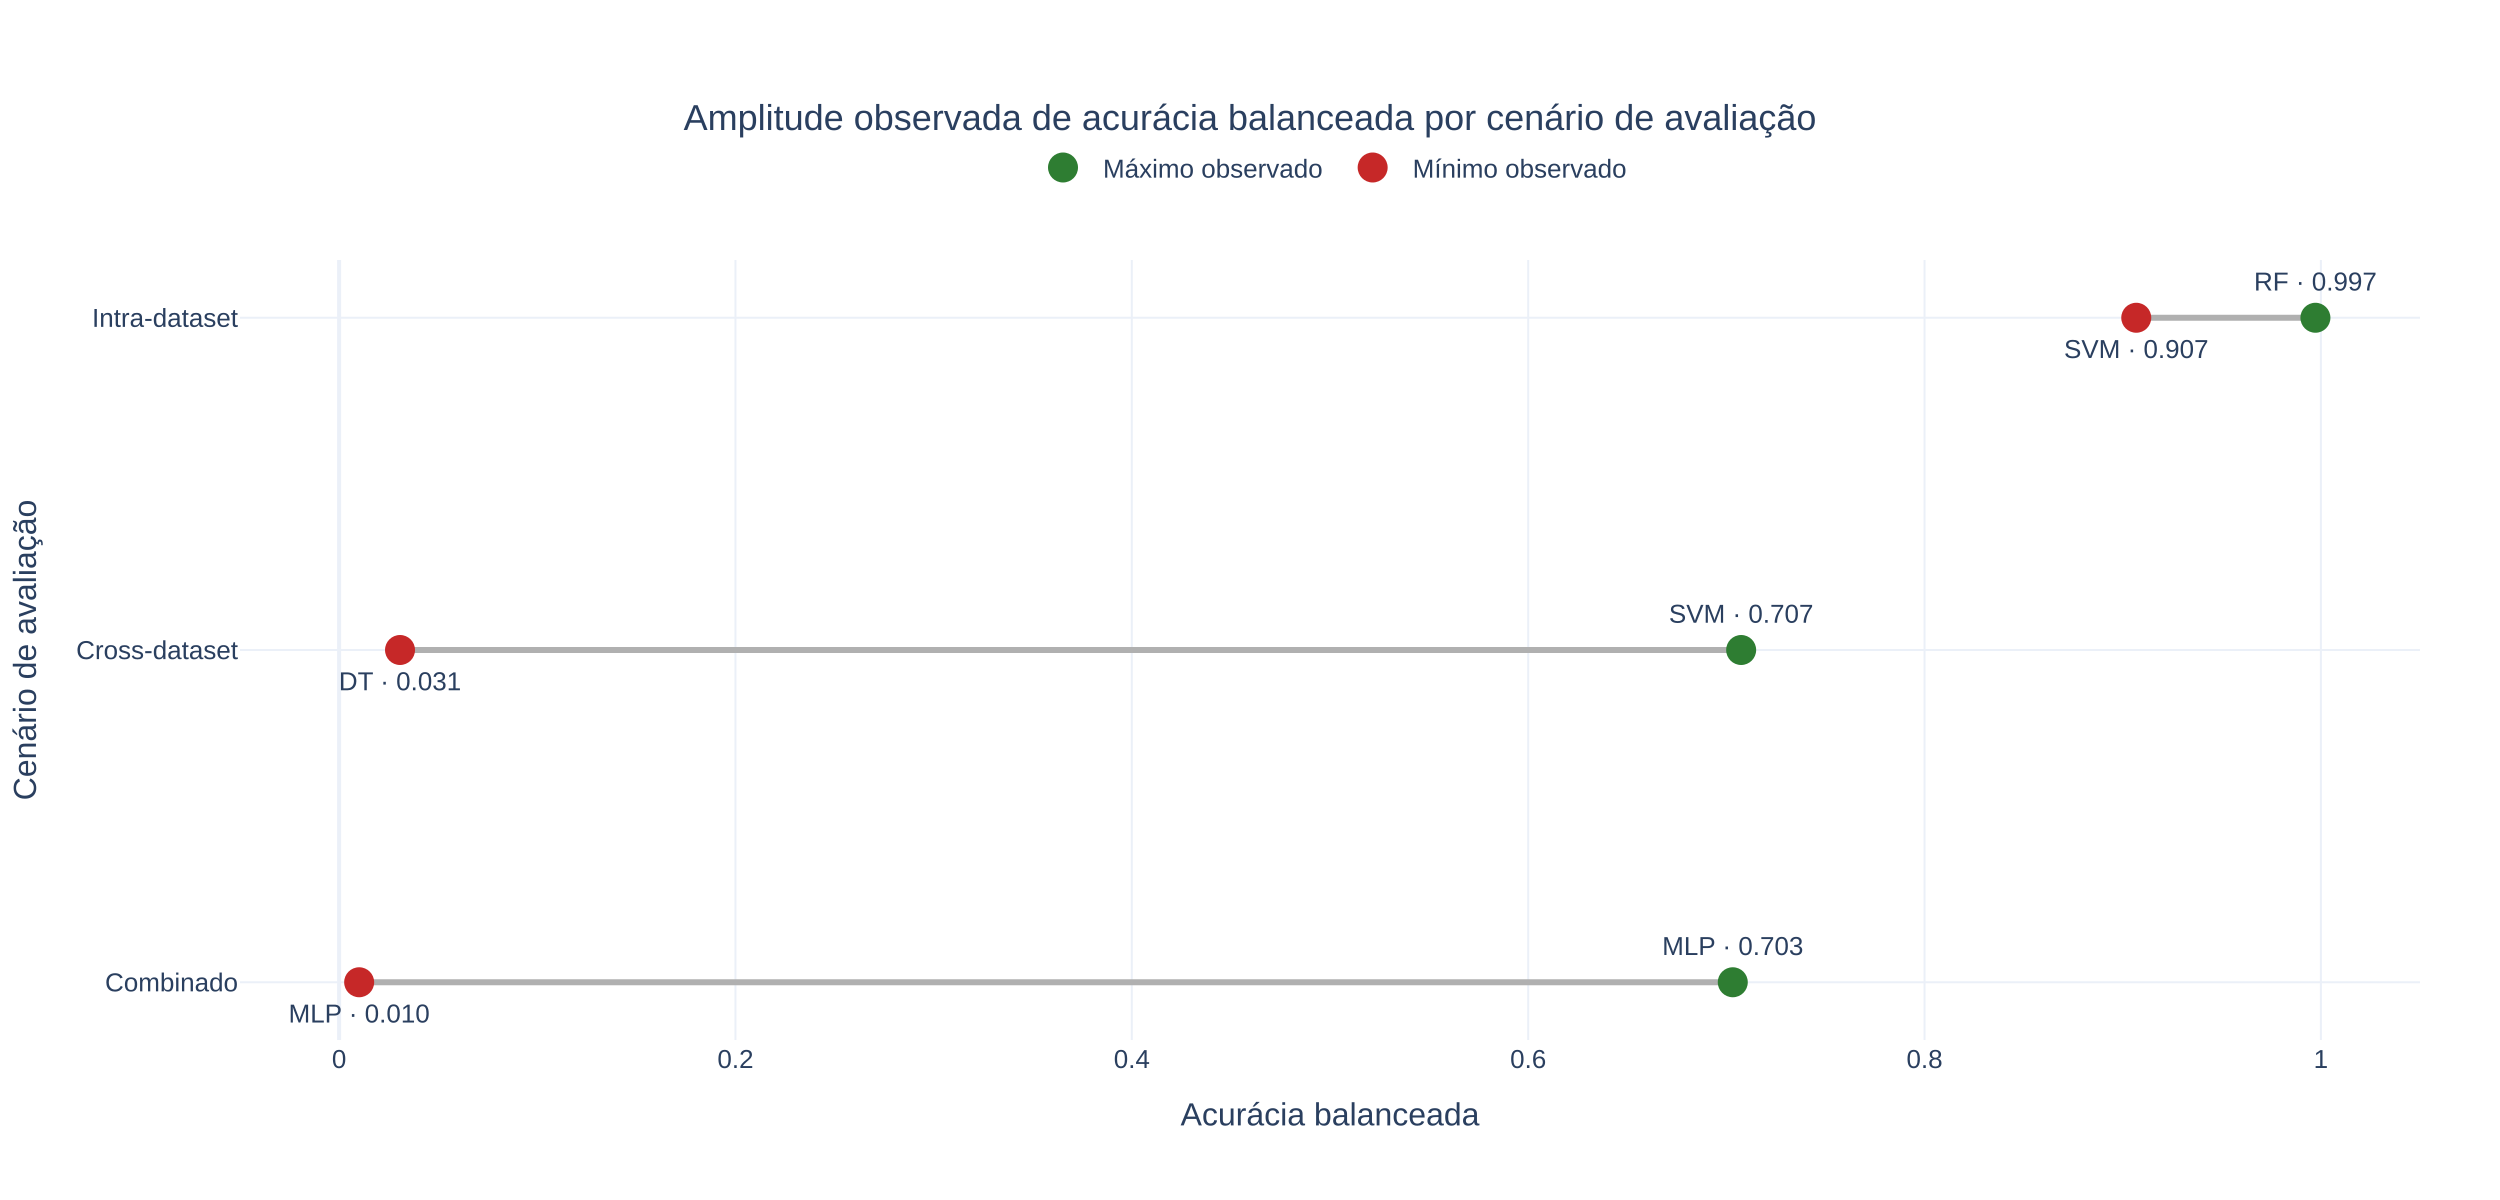
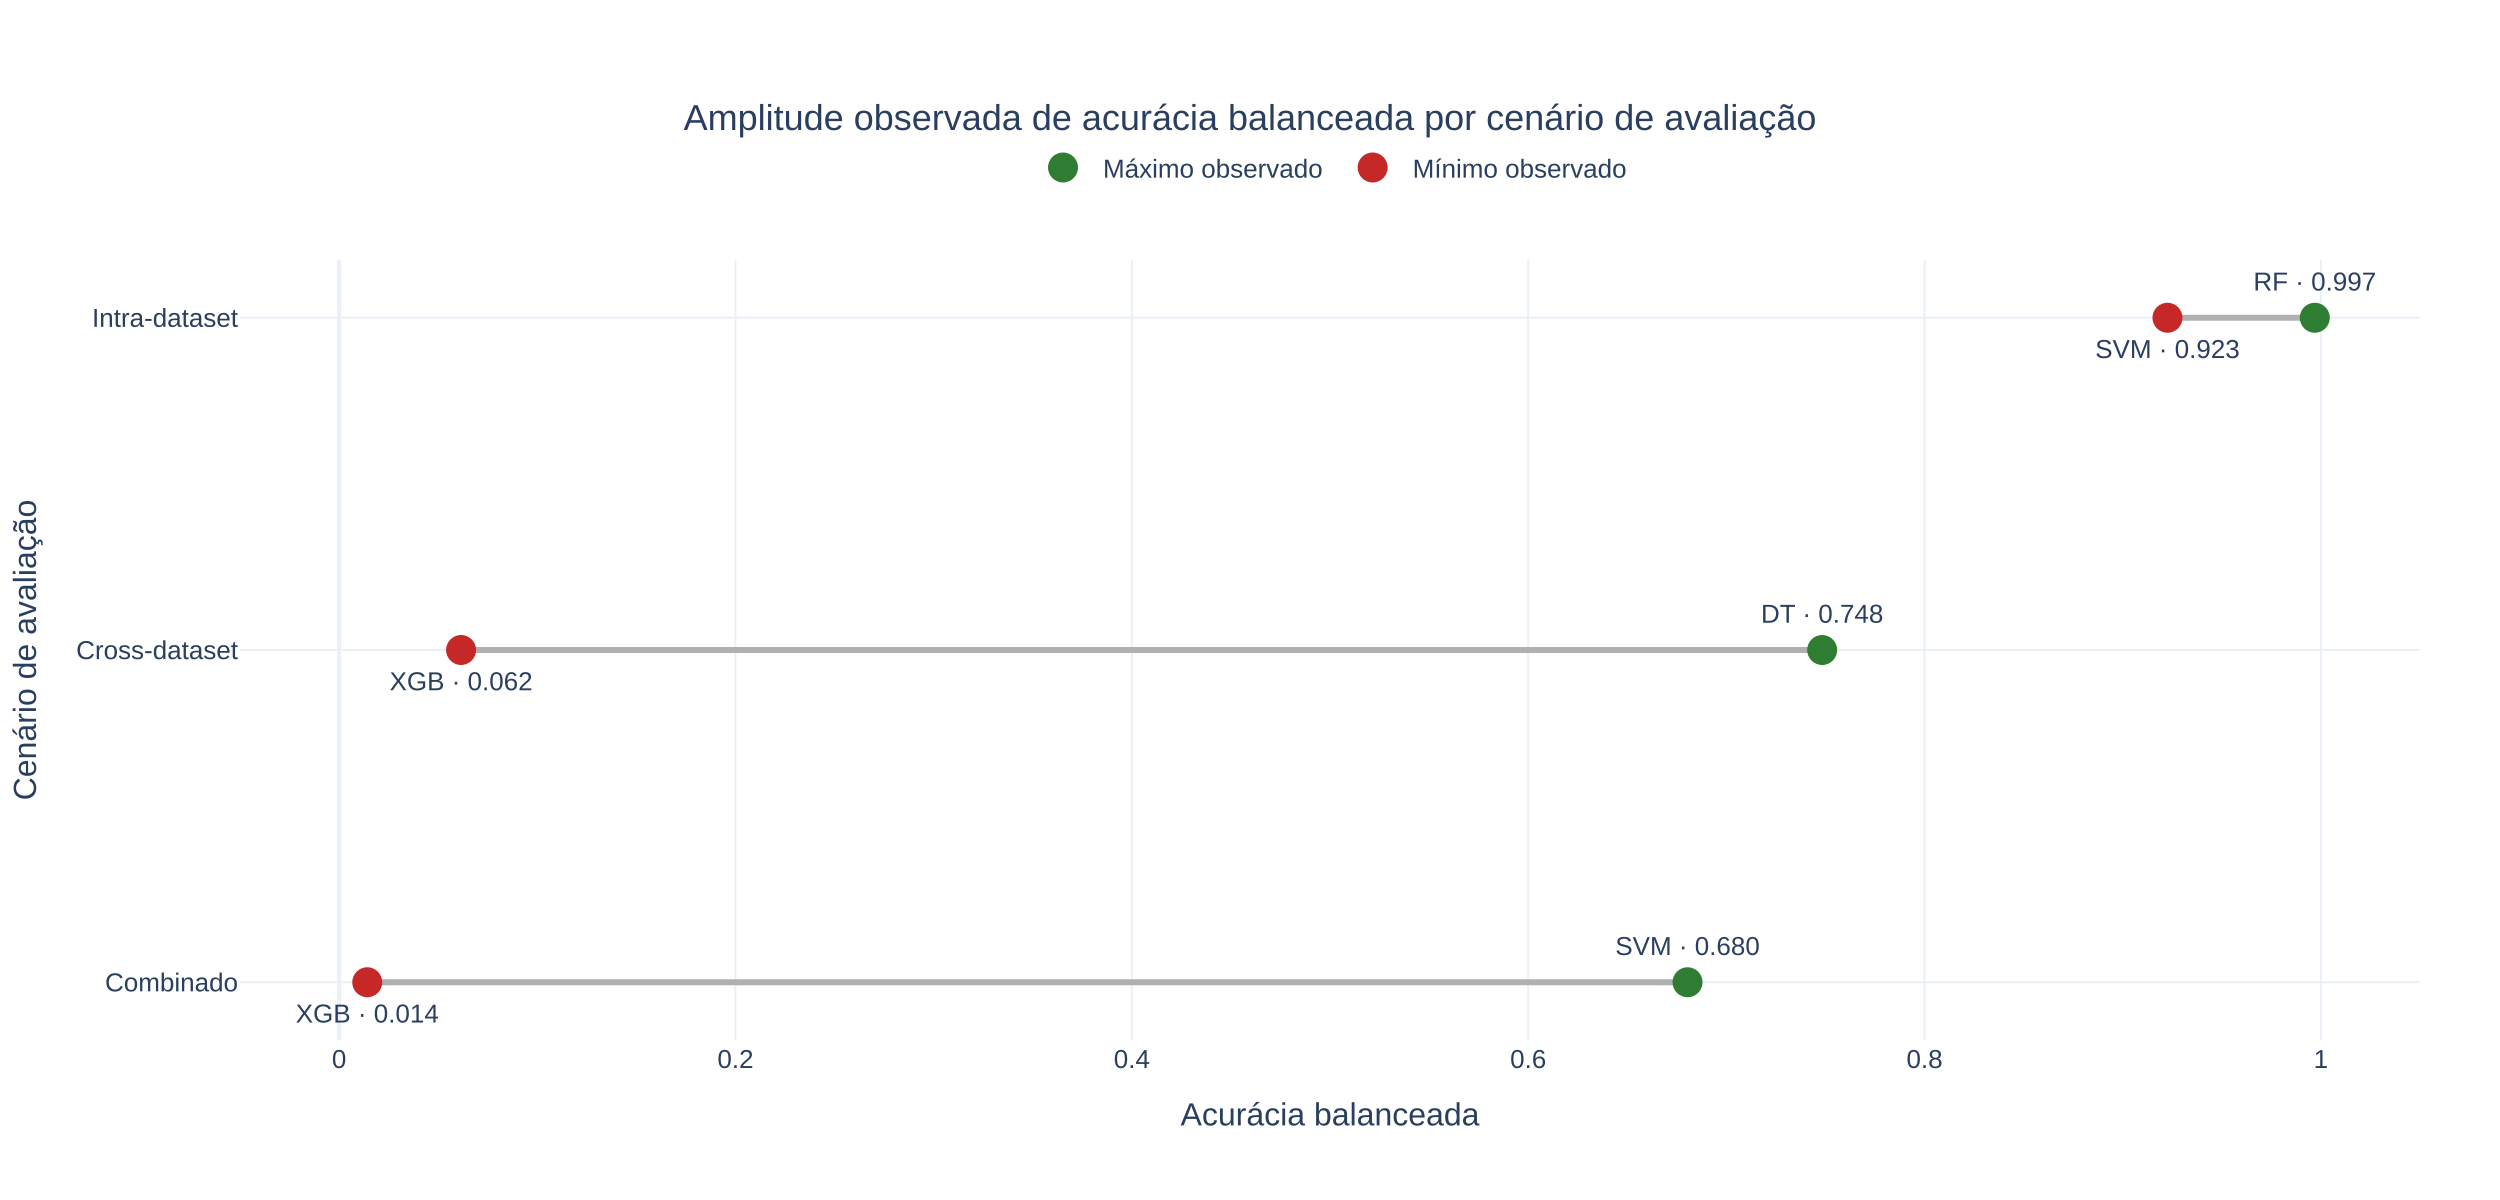
<svg xmlns="http://www.w3.org/2000/svg" class="main-svg" width="1250" height="600" style="" viewBox="0 0 1250 600">
  <rect x="0" y="0" width="1250" height="600" style="fill: rgb(255, 255, 255); fill-opacity: 1;" />
-   <defs id="defs-e9369f">
+   <defs id="defs-5a73d5">
    <g class="clips">
-       <clipPath id="clipe9369fxyplot" class="plotclip">
+       <clipPath id="clip5a73d5xyplot" class="plotclip">
        <rect width="1090" height="390" />
      </clipPath>
-       <clipPath class="axesclip" id="clipe9369fx">
+       <clipPath class="axesclip" id="clip5a73d5x">
        <rect x="120" y="0" width="1090" height="600" />
      </clipPath>
-       <clipPath class="axesclip" id="clipe9369fy">
+       <clipPath class="axesclip" id="clip5a73d5y">
        <rect x="0" y="130" width="1250" height="390" />
      </clipPath>
-       <clipPath class="axesclip" id="clipe9369fxy">
+       <clipPath class="axesclip" id="clip5a73d5xy">
        <rect x="120" y="130" width="1090" height="390" />
      </clipPath>
    </g>
    <g class="gradients" />
    <g class="patterns" />
  </defs>
  <g class="bglayer" />
  <g class="layer-below">
    <g class="imagelayer" />
    <g class="shapelayer" />
  </g>
  <g class="cartesianlayer">
    <g class="subplot xy">
      <g class="layer-subplot">
        <g class="shapelayer" />
        <g class="imagelayer" />
      </g>
      <g class="minor-gridlayer">
        <g class="x" />
        <g class="y" />
      </g>
      <g class="gridlayer">
        <g class="x">
          <path class="xgrid crisp" transform="translate(367.73,0)" d="M0,130v390" style="stroke: rgb(235, 240, 248); stroke-opacity: 1; stroke-width: 1px;" />
          <path class="xgrid crisp" transform="translate(565.91,0)" d="M0,130v390" style="stroke: rgb(235, 240, 248); stroke-opacity: 1; stroke-width: 1px;" />
          <path class="xgrid crisp" transform="translate(764.09,0)" d="M0,130v390" style="stroke: rgb(235, 240, 248); stroke-opacity: 1; stroke-width: 1px;" />
          <path class="xgrid crisp" transform="translate(962.27,0)" d="M0,130v390" style="stroke: rgb(235, 240, 248); stroke-opacity: 1; stroke-width: 1px;" />
          <path class="xgrid crisp" transform="translate(1160.45,0)" d="M0,130v390" style="stroke: rgb(235, 240, 248); stroke-opacity: 1; stroke-width: 1px;" />
        </g>
        <g class="y">
          <path class="ygrid crisp" transform="translate(0,491.13)" d="M120,0h1090" style="stroke: rgb(235, 240, 248); stroke-opacity: 1; stroke-width: 1px;" />
          <path class="ygrid crisp" transform="translate(0,325)" d="M120,0h1090" style="stroke: rgb(235, 240, 248); stroke-opacity: 1; stroke-width: 1px;" />
          <path class="ygrid crisp" transform="translate(0,158.88)" d="M120,0h1090" style="stroke: rgb(235, 240, 248); stroke-opacity: 1; stroke-width: 1px;" />
        </g>
      </g>
      <g class="zerolinelayer">
        <path class="xzl zl crisp" transform="translate(169.55,0)" d="M0,130v390" style="stroke: rgb(235, 240, 248); stroke-opacity: 1; stroke-width: 2px;" />
      </g>
      <g class="layer-between">
        <g class="shapelayer" />
        <g class="imagelayer" />
      </g>
      <path class="xlines-below" />
      <path class="ylines-below" />
      <g class="overlines-below" />
      <g class="xaxislayer-below" />
      <g class="yaxislayer-below" />
      <g class="overaxes-below" />
      <g class="overplot">
        <g class="xy" transform="translate(120,130)">
          <g class="scatterlayer mlayer">
-             <g class="trace scatter trace457b46" style="stroke-miterlimit: 2; opacity: 1;">
-               <g class="fills" clip-path="url(#clipe9369fxyplot)" />
+             <g class="trace scatter tracee68dd9" style="stroke-miterlimit: 2; opacity: 1;">
+               <g class="fills" clip-path="url(#clip5a73d5xyplot)" />
              <g class="errorbars" />
              <g class="lines">
-                 <path class="js-line" d="M948.13,28.88L1037.71,28.88" clip-path="url(#clipe9369fxyplot)" style="vector-effect: none; fill: none; stroke: rgb(176, 176, 176); stroke-opacity: 1; stroke-width: 3px; opacity: 1;" />
-               </g>
-               <g class="points" clip-path="url(#clipe9369fxyplot)" />
-               <g class="text" clip-path="url(#clipe9369fxyplot)" />
-             </g>
-             <g class="trace scatter trace36f05d" style="stroke-miterlimit: 2; opacity: 1;">
-               <g class="fills" clip-path="url(#clipe9369fxyplot)" />
+                 <path class="js-line" d="M963.74,28.88L1037.4,28.88" clip-path="url(#clip5a73d5xyplot)" style="vector-effect: none; fill: none; stroke: rgb(176, 176, 176); stroke-opacity: 1; stroke-width: 3px; opacity: 1;" />
+               </g>
+               <g class="points" clip-path="url(#clip5a73d5xyplot)" />
+               <g class="text" clip-path="url(#clip5a73d5xyplot)" />
+             </g>
+             <g class="trace scatter tracefc9d0b" style="stroke-miterlimit: 2; opacity: 1;">
+               <g class="fills" clip-path="url(#clip5a73d5xyplot)" />
              <g class="errorbars" />
              <g class="lines">
-                 <path class="js-line" d="M80.01,195L750.58,195" clip-path="url(#clipe9369fxyplot)" style="vector-effect: none; fill: none; stroke: rgb(176, 176, 176); stroke-opacity: 1; stroke-width: 3px; opacity: 1;" />
-               </g>
-               <g class="points" clip-path="url(#clipe9369fxyplot)" />
-               <g class="text" clip-path="url(#clipe9369fxyplot)" />
-             </g>
-             <g class="trace scatter trace8ea7a6" style="stroke-miterlimit: 2; opacity: 1;">
-               <g class="fills" clip-path="url(#clipe9369fxyplot)" />
+                 <path class="js-line" d="M110.54,195L791.08,195" clip-path="url(#clip5a73d5xyplot)" style="vector-effect: none; fill: none; stroke: rgb(176, 176, 176); stroke-opacity: 1; stroke-width: 3px; opacity: 1;" />
+               </g>
+               <g class="points" clip-path="url(#clip5a73d5xyplot)" />
+               <g class="text" clip-path="url(#clip5a73d5xyplot)" />
+             </g>
+             <g class="trace scatter trace25be18" style="stroke-miterlimit: 2; opacity: 1;">
+               <g class="fills" clip-path="url(#clip5a73d5xyplot)" />
              <g class="errorbars" />
              <g class="lines">
-                 <path class="js-line" d="M59.58,361.13L746.39,361.13" clip-path="url(#clipe9369fxyplot)" style="vector-effect: none; fill: none; stroke: rgb(176, 176, 176); stroke-opacity: 1; stroke-width: 3px; opacity: 1;" />
-               </g>
-               <g class="points" clip-path="url(#clipe9369fxyplot)" />
-               <g class="text" clip-path="url(#clipe9369fxyplot)" />
-             </g>
-             <g class="trace scatter trace9f4461" style="stroke-miterlimit: 2; opacity: 1;">
-               <g class="fills" clip-path="url(#clipe9369fxyplot)" />
+                 <path class="js-line" d="M63.63,361.13L723.77,361.13" clip-path="url(#clip5a73d5xyplot)" style="vector-effect: none; fill: none; stroke: rgb(176, 176, 176); stroke-opacity: 1; stroke-width: 3px; opacity: 1;" />
+               </g>
+               <g class="points" clip-path="url(#clip5a73d5xyplot)" />
+               <g class="text" clip-path="url(#clip5a73d5xyplot)" />
+             </g>
+             <g class="trace scatter traceba5c46" style="stroke-miterlimit: 2; opacity: 1;">
+               <g class="fills" clip-path="url(#clip5a73d5xyplot)" />
              <g class="errorbars" />
              <g class="lines" />
              <g class="points">
-                 <path class="point plotly-customdata" transform="translate(746.39,361.13)" d="M7.5,0A7.5,7.5 0 1,1 0,-7.5A7.5,7.5 0 0,1 7.5,0Z" style="opacity: 1; stroke-width: 0px; fill: rgb(46, 125, 50); fill-opacity: 1;" />
-                 <path class="point plotly-customdata" transform="translate(750.58,195)" d="M7.5,0A7.5,7.5 0 1,1 0,-7.5A7.5,7.5 0 0,1 7.5,0Z" style="opacity: 1; stroke-width: 0px; fill: rgb(46, 125, 50); fill-opacity: 1;" />
-                 <path class="point plotly-customdata" transform="translate(1037.71,28.88)" d="M7.5,0A7.5,7.5 0 1,1 0,-7.5A7.5,7.5 0 0,1 7.5,0Z" style="opacity: 1; stroke-width: 0px; fill: rgb(46, 125, 50); fill-opacity: 1;" />
+                 <path class="point plotly-customdata" transform="translate(723.77,361.13)" d="M7.5,0A7.5,7.5 0 1,1 0,-7.5A7.5,7.5 0 0,1 7.5,0Z" style="opacity: 1; stroke-width: 0px; fill: rgb(46, 125, 50); fill-opacity: 1;" />
+                 <path class="point plotly-customdata" transform="translate(791.08,195)" d="M7.5,0A7.5,7.5 0 1,1 0,-7.5A7.5,7.5 0 0,1 7.5,0Z" style="opacity: 1; stroke-width: 0px; fill: rgb(46, 125, 50); fill-opacity: 1;" />
+                 <path class="point plotly-customdata" transform="translate(1037.4,28.88)" d="M7.5,0A7.5,7.5 0 1,1 0,-7.5A7.5,7.5 0 0,1 7.5,0Z" style="opacity: 1; stroke-width: 0px; fill: rgb(46, 125, 50); fill-opacity: 1;" />
              </g>
              <g class="text">
                <g class="textpoint" transform="translate(0,-13.625)">
-                   <text x="746.39" y="361.13" text-anchor="middle" style="font-family: Arial; font-size: 13px; fill: rgb(42, 63, 95); fill-opacity: 1; white-space: pre;">MLP · 0.703</text>
+                   <text x="723.77" y="361.13" text-anchor="middle" style="font-family: Arial; font-size: 13px; fill: rgb(42, 63, 95); fill-opacity: 1; white-space: pre;">SVM · 0.680</text>
                </g>
                <g class="textpoint" transform="translate(0,-13.625)">
-                   <text x="750.58" y="195" text-anchor="middle" style="font-family: Arial; font-size: 13px; fill: rgb(42, 63, 95); fill-opacity: 1; white-space: pre;">SVM · 0.707</text>
+                   <text x="791.08" y="195" text-anchor="middle" style="font-family: Arial; font-size: 13px; fill: rgb(42, 63, 95); fill-opacity: 1; white-space: pre;">DT · 0.748</text>
                </g>
                <g class="textpoint" transform="translate(0,-13.625)">
-                   <text x="1037.71" y="28.88" text-anchor="middle" style="font-family: Arial; font-size: 13px; fill: rgb(42, 63, 95); fill-opacity: 1; white-space: pre;">RF · 0.997</text>
-                 </g>
-               </g>
-             </g>
-             <g class="trace scatter trace540aad" style="stroke-miterlimit: 2; opacity: 1;">
-               <g class="fills" clip-path="url(#clipe9369fxyplot)" />
+                   <text x="1037.4" y="28.88" text-anchor="middle" style="font-family: Arial; font-size: 13px; fill: rgb(42, 63, 95); fill-opacity: 1; white-space: pre;">RF · 0.997</text>
+                 </g>
+               </g>
+             </g>
+             <g class="trace scatter trace6b2ee9" style="stroke-miterlimit: 2; opacity: 1;">
+               <g class="fills" clip-path="url(#clip5a73d5xyplot)" />
              <g class="errorbars" />
              <g class="lines" />
              <g class="points">
-                 <path class="point plotly-customdata" transform="translate(59.58,361.13)" d="M7.5,0A7.5,7.5 0 1,1 0,-7.5A7.5,7.5 0 0,1 7.5,0Z" style="opacity: 1; stroke-width: 0px; fill: rgb(198, 40, 40); fill-opacity: 1;" />
-                 <path class="point plotly-customdata" transform="translate(80.01,195)" d="M7.5,0A7.5,7.5 0 1,1 0,-7.5A7.5,7.5 0 0,1 7.5,0Z" style="opacity: 1; stroke-width: 0px; fill: rgb(198, 40, 40); fill-opacity: 1;" />
-                 <path class="point plotly-customdata" transform="translate(948.13,28.88)" d="M7.5,0A7.5,7.5 0 1,1 0,-7.5A7.5,7.5 0 0,1 7.5,0Z" style="opacity: 1; stroke-width: 0px; fill: rgb(198, 40, 40); fill-opacity: 1;" />
+                 <path class="point plotly-customdata" transform="translate(63.63,361.13)" d="M7.5,0A7.5,7.5 0 1,1 0,-7.5A7.5,7.5 0 0,1 7.5,0Z" style="opacity: 1; stroke-width: 0px; fill: rgb(198, 40, 40); fill-opacity: 1;" />
+                 <path class="point plotly-customdata" transform="translate(110.54,195)" d="M7.5,0A7.5,7.5 0 1,1 0,-7.5A7.5,7.5 0 0,1 7.5,0Z" style="opacity: 1; stroke-width: 0px; fill: rgb(198, 40, 40); fill-opacity: 1;" />
+                 <path class="point plotly-customdata" transform="translate(963.74,28.88)" d="M7.5,0A7.5,7.5 0 1,1 0,-7.5A7.5,7.5 0 0,1 7.5,0Z" style="opacity: 1; stroke-width: 0px; fill: rgb(198, 40, 40); fill-opacity: 1;" />
              </g>
              <g class="text">
                <g class="textpoint" transform="translate(0,20.125)">
-                   <text x="59.58" y="361.13" text-anchor="middle" style="font-family: Arial; font-size: 13px; fill: rgb(42, 63, 95); fill-opacity: 1; white-space: pre;">MLP · 0.010</text>
+                   <text x="63.63" y="361.13" text-anchor="middle" style="font-family: Arial; font-size: 13px; fill: rgb(42, 63, 95); fill-opacity: 1; white-space: pre;">XGB · 0.014</text>
                </g>
                <g class="textpoint" transform="translate(0,20.125)">
-                   <text x="80.01" y="195" text-anchor="middle" style="font-family: Arial; font-size: 13px; fill: rgb(42, 63, 95); fill-opacity: 1; white-space: pre;">DT · 0.031</text>
+                   <text x="110.54" y="195" text-anchor="middle" style="font-family: Arial; font-size: 13px; fill: rgb(42, 63, 95); fill-opacity: 1; white-space: pre;">XGB · 0.062</text>
                </g>
                <g class="textpoint" transform="translate(0,20.125)">
-                   <text x="948.13" y="28.88" text-anchor="middle" style="font-family: Arial; font-size: 13px; fill: rgb(42, 63, 95); fill-opacity: 1; white-space: pre;">SVM · 0.907</text>
+                   <text x="963.74" y="28.88" text-anchor="middle" style="font-family: Arial; font-size: 13px; fill: rgb(42, 63, 95); fill-opacity: 1; white-space: pre;">SVM · 0.923</text>
                </g>
              </g>
            </g>
          </g>
        </g>
      </g>
      <g class="zerolinelayer-above" />
      <path class="xlines-above crisp" d="M0,0" style="fill: none;" />
      <path class="ylines-above crisp" d="M0,0" style="fill: none;" />
      <g class="overlines-above" />
      <g class="xaxislayer-above">
        <g class="xtick">
          <text text-anchor="middle" x="0" y="534" transform="translate(169.55,0)" style="font-family: Arial; font-size: 13px; fill: rgb(42, 63, 95); fill-opacity: 1; white-space: pre;">0</text>
        </g>
        <g class="xtick">
          <text text-anchor="middle" x="0" y="534" style="font-family: Arial; font-size: 13px; fill: rgb(42, 63, 95); fill-opacity: 1; white-space: pre;" transform="translate(367.73,0)">0.2</text>
        </g>
        <g class="xtick">
          <text text-anchor="middle" x="0" y="534" style="font-family: Arial; font-size: 13px; fill: rgb(42, 63, 95); fill-opacity: 1; white-space: pre;" transform="translate(565.91,0)">0.4</text>
        </g>
        <g class="xtick">
          <text text-anchor="middle" x="0" y="534" style="font-family: Arial; font-size: 13px; fill: rgb(42, 63, 95); fill-opacity: 1; white-space: pre;" transform="translate(764.09,0)">0.6</text>
        </g>
        <g class="xtick">
          <text text-anchor="middle" x="0" y="534" style="font-family: Arial; font-size: 13px; fill: rgb(42, 63, 95); fill-opacity: 1; white-space: pre;" transform="translate(962.27,0)">0.8</text>
        </g>
        <g class="xtick">
          <text text-anchor="middle" x="0" y="534" style="font-family: Arial; font-size: 13px; fill: rgb(42, 63, 95); fill-opacity: 1; white-space: pre;" transform="translate(1160.45,0)">1</text>
        </g>
      </g>
      <g class="yaxislayer-above">
        <g class="ytick">
          <text text-anchor="end" x="119" y="4.55" transform="translate(0,491.13)" style="font-family: Arial; font-size: 13px; fill: rgb(42, 63, 95); fill-opacity: 1; white-space: pre;">Combinado</text>
        </g>
        <g class="ytick">
          <text text-anchor="end" x="119" y="4.55" transform="translate(0,325)" style="font-family: Arial; font-size: 13px; fill: rgb(42, 63, 95); fill-opacity: 1; white-space: pre;">Cross-dataset</text>
        </g>
        <g class="ytick">
          <text text-anchor="end" x="119" y="4.55" transform="translate(0,158.88)" style="font-family: Arial; font-size: 13px; fill: rgb(42, 63, 95); fill-opacity: 1; white-space: pre;">Intra-dataset</text>
        </g>
      </g>
      <g class="overaxes-above" />
    </g>
  </g>
  <g class="polarlayer" />
  <g class="smithlayer" />
  <g class="ternarylayer" />
  <g class="geolayer" />
  <g class="funnelarealayer" />
  <g class="pielayer" />
  <g class="iciclelayer" />
  <g class="treemaplayer" />
  <g class="sunburstlayer" />
  <g class="glimages" />
-   <defs id="topdefs-e9369f">
+   <defs id="topdefs-5a73d5">
    <g class="clips" />
-     <clipPath id="legende9369f">
+     <clipPath id="legend5a73d5">
      <rect width="307" height="30" x="0" y="0" />
    </clipPath>
  </defs>
  <g class="layer-above">
    <g class="imagelayer" />
    <g class="shapelayer" />
  </g>
  <g class="infolayer">
    <g class="legend" pointer-events="all" transform="translate(511.5,68.8)">
      <rect class="bg" shape-rendering="crispEdges" style="stroke: rgb(68, 68, 68); stroke-opacity: 1; fill: rgb(255, 255, 255); fill-opacity: 1; stroke-width: 0px;" width="307" height="30" x="0" y="0" />
-       <g class="scrollbox" transform="" clip-path="url(#legende9369f)">
+       <g class="scrollbox" transform="" clip-path="url(#legend5a73d5)">
        <g class="groups">
          <g class="traces" transform="translate(0,14.95)" style="opacity: 1;">
            <text class="legendtext" text-anchor="start" x="40" y="5.07" style="font-family: Arial; font-size: 13px; fill: rgb(42, 63, 95); fill-opacity: 1; white-space: pre;">Máximo observado</text>
            <g class="layers" style="opacity: 1;">
              <g class="legendfill" />
              <g class="legendlines" />
              <g class="legendsymbols">
                <g class="legendpoints">
                  <path class="scatterpts" transform="translate(20,0)" d="M7.5,0A7.5,7.5 0 1,1 0,-7.5A7.5,7.5 0 0,1 7.5,0Z" style="opacity: 1; stroke-width: 0px; fill: rgb(46, 125, 50); fill-opacity: 1;" />
                </g>
              </g>
            </g>
            <rect class="legendtoggle" x="0" y="-9.95" width="152.328" height="19.9" style="fill: rgb(0, 0, 0); fill-opacity: 0;" />
          </g>
          <g class="traces" transform="translate(154.8281,14.95)" style="opacity: 1;">
            <text class="legendtext" text-anchor="start" x="40" y="5.07" style="font-family: Arial; font-size: 13px; fill: rgb(42, 63, 95); fill-opacity: 1; white-space: pre;">Mínimo observado</text>
            <g class="layers" style="opacity: 1;">
              <g class="legendfill" />
              <g class="legendlines" />
              <g class="legendsymbols">
                <g class="legendpoints">
                  <path class="scatterpts" transform="translate(20,0)" d="M7.5,0A7.5,7.5 0 1,1 0,-7.5A7.5,7.5 0 0,1 7.5,0Z" style="opacity: 1; stroke-width: 0px; fill: rgb(198, 40, 40); fill-opacity: 1;" />
                </g>
              </g>
            </g>
            <rect class="legendtoggle" x="0" y="-9.95" width="149.453" height="19.9" style="fill: rgb(0, 0, 0); fill-opacity: 0;" />
          </g>
        </g>
      </g>
      <rect class="scrollbar" rx="20" ry="3" width="0" height="0" style="fill: rgb(128, 139, 164); fill-opacity: 1;" x="0" y="0" />
    </g>
    <g class="g-gtitle">
      <text class="gtitle" x="625" y="65" text-anchor="middle" dy="0em" style="opacity: 1; font-family: Arial; font-size: 18px; fill: rgb(42, 63, 95); fill-opacity: 1; white-space: pre;">Amplitude observada de acurácia balanceada por cenário de avaliação</text>
    </g>
    <g class="g-xtitle">
      <text class="xtitle" x="665" y="562.7" text-anchor="middle" style="opacity: 1; font-family: Arial; font-size: 16px; fill: rgb(42, 63, 95); fill-opacity: 1; white-space: pre;">Acurácia balanceada</text>
    </g>
    <g class="g-ytitle">
      <text class="ytitle" transform="rotate(-90,17.97813,325)" x="17.978" y="325" text-anchor="middle" style="opacity: 1; font-family: Arial; font-size: 16px; fill: rgb(42, 63, 95); fill-opacity: 1; white-space: pre;">Cenário de avaliação</text>
    </g>
  </g>
</svg>
